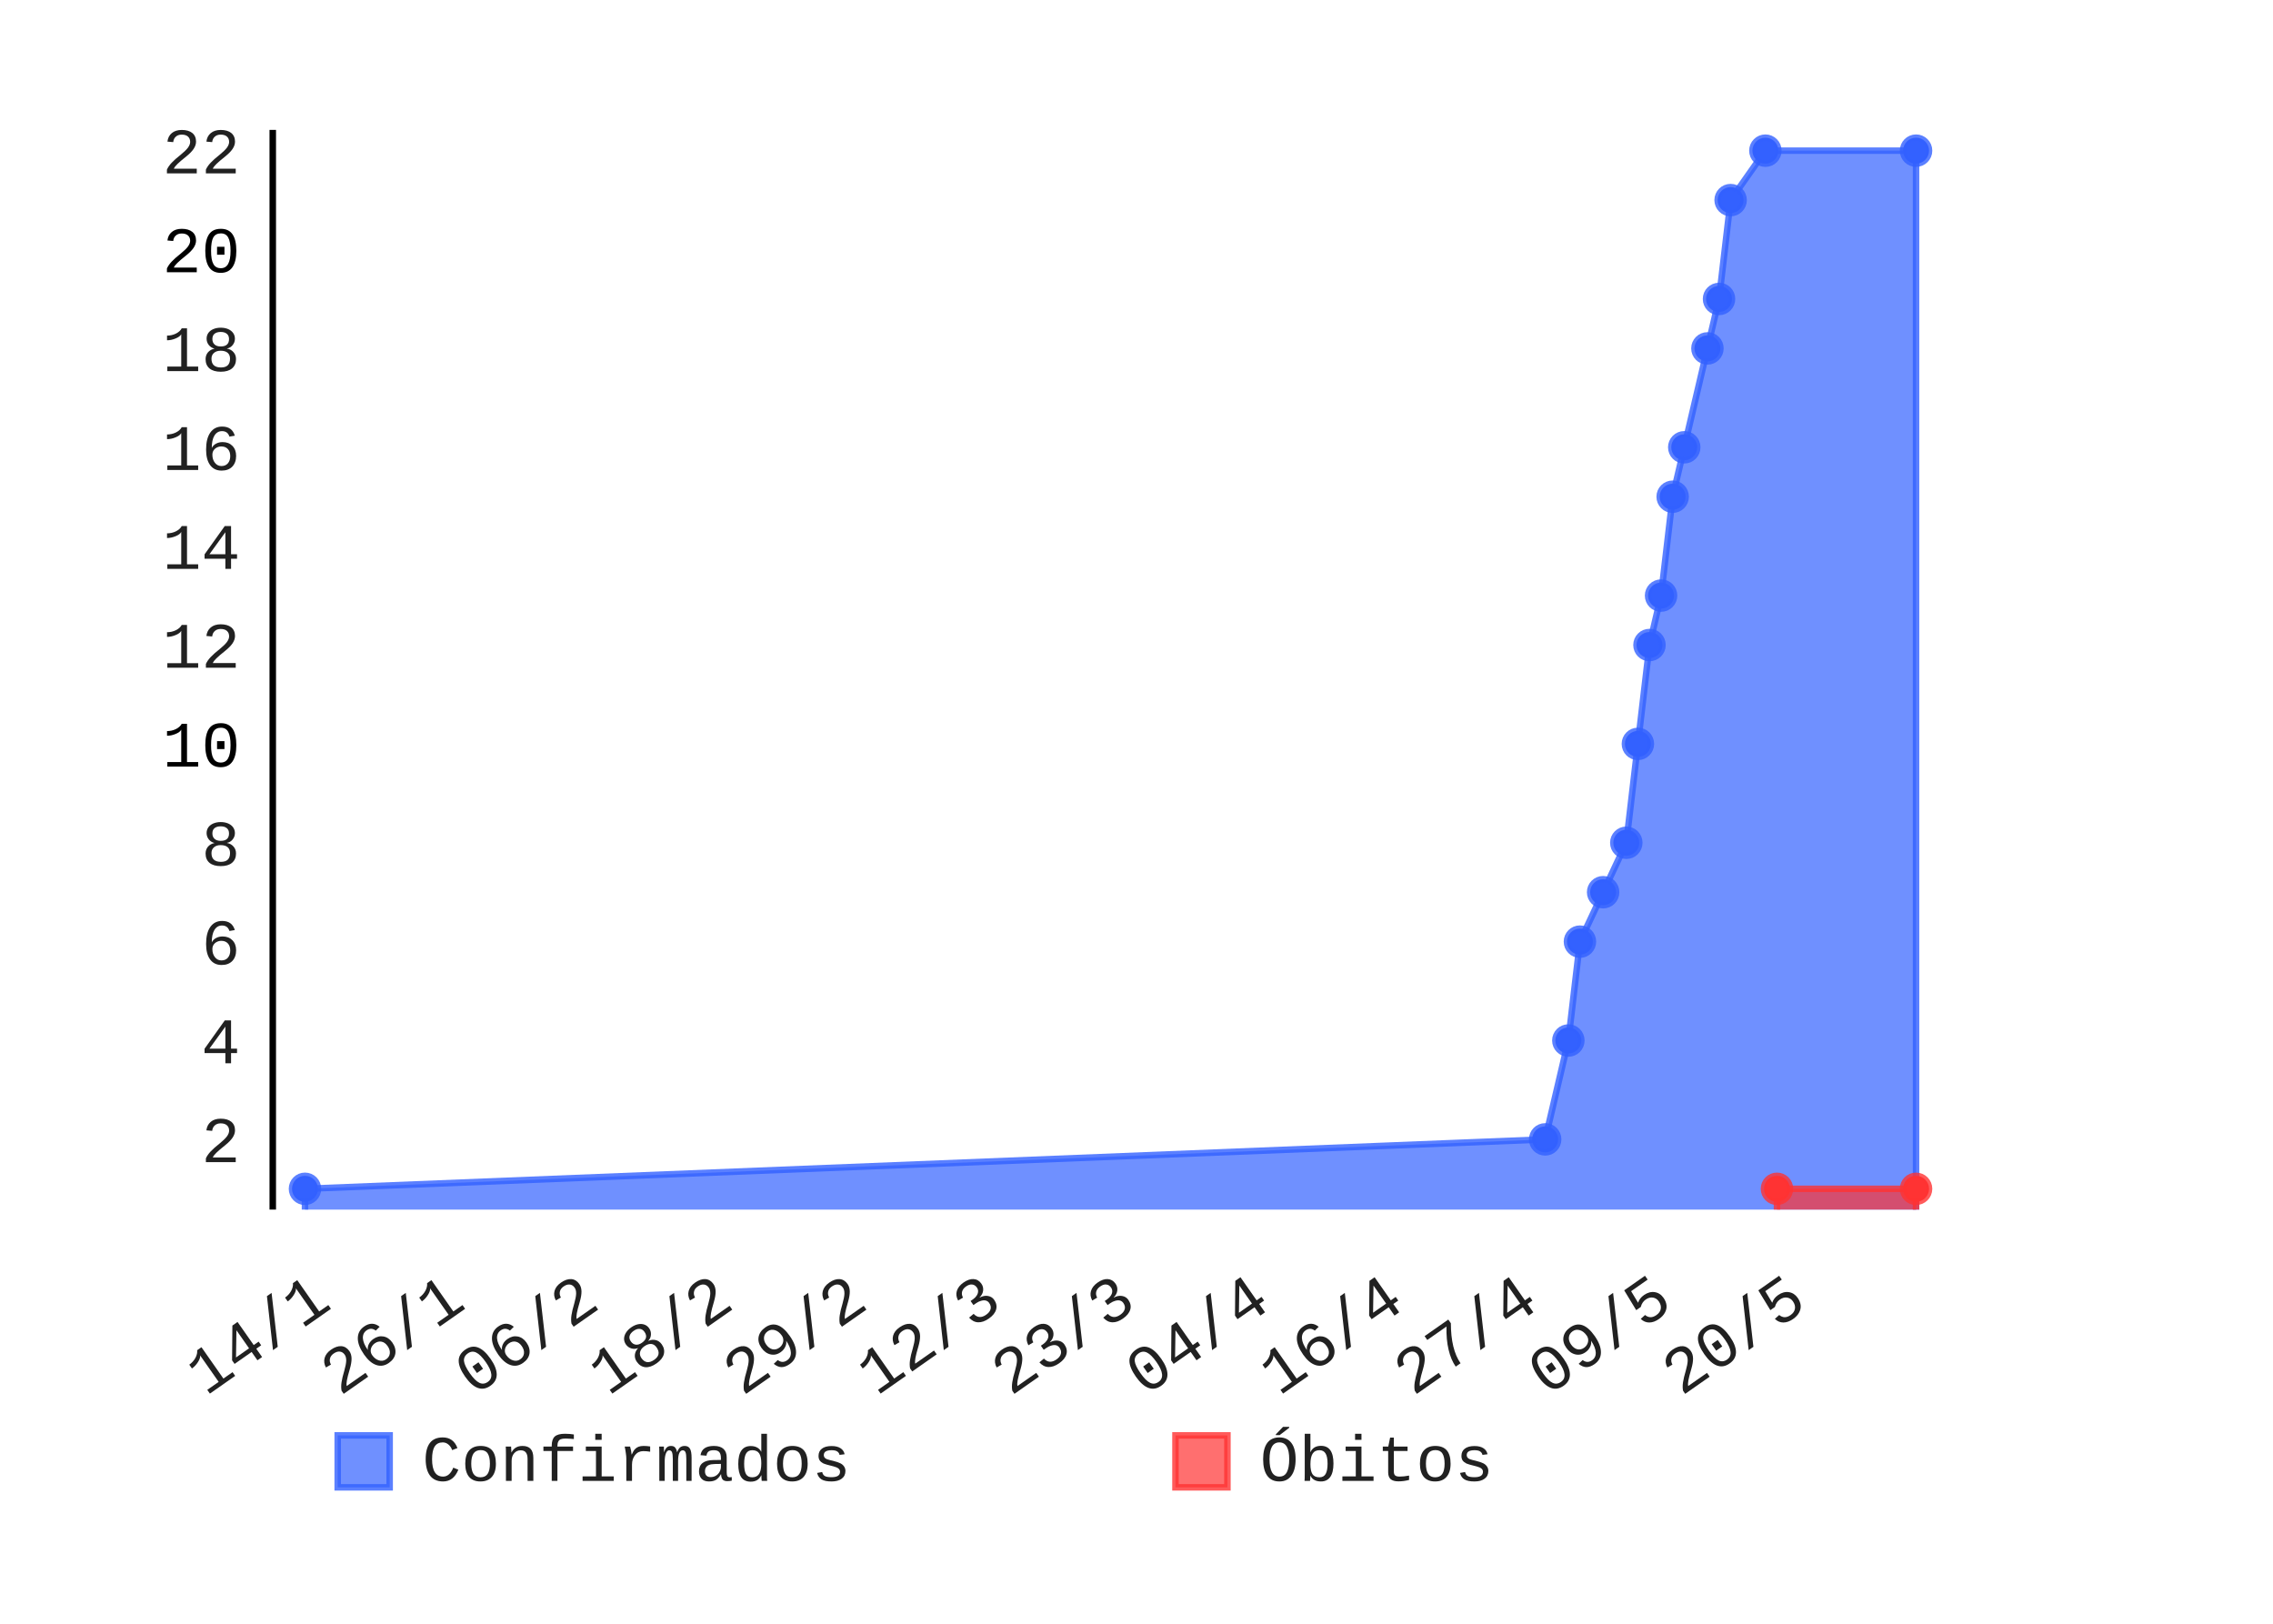
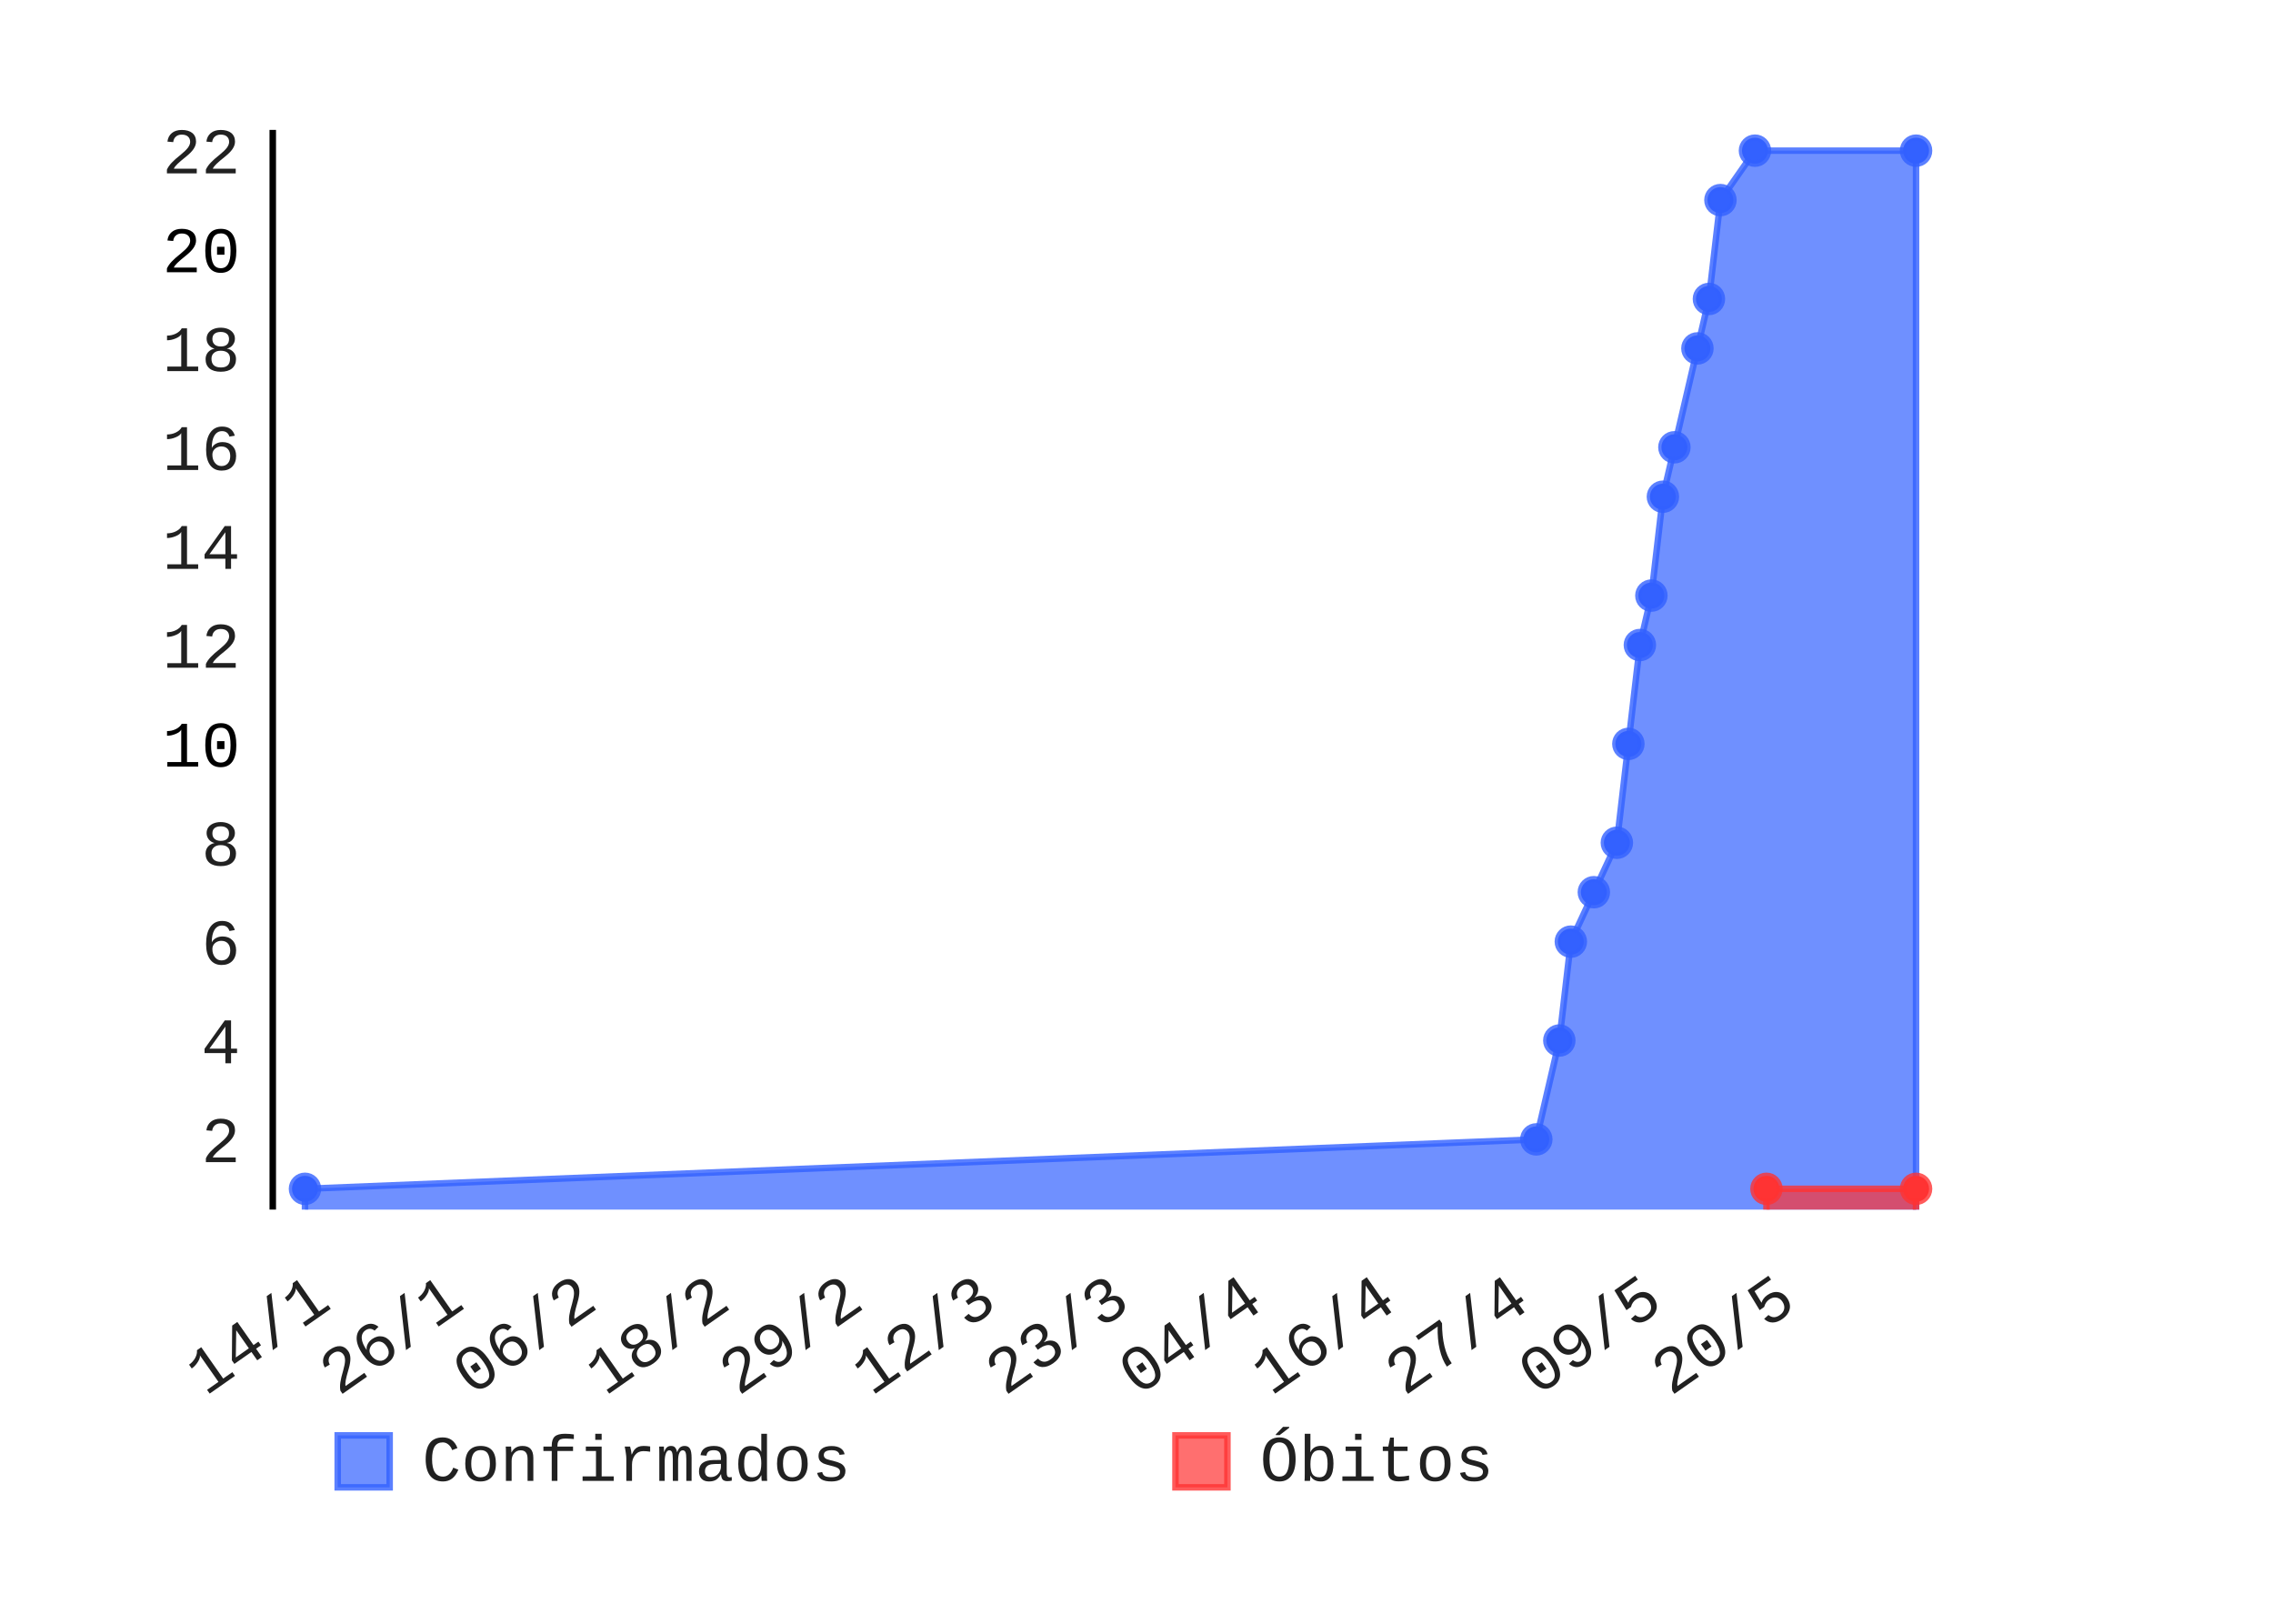
- <svg xmlns="http://www.w3.org/2000/svg" id="chart-6de78b51-9eb6-4dd6-a874-742e3a018ead" class="pygal-chart" viewBox="0 0 350 250" width="350" height="250">
+ <svg xmlns="http://www.w3.org/2000/svg" id="chart-cde309f9-5881-43de-9d33-07bb072d20ae" class="pygal-chart" viewBox="0 0 350 250" width="350" height="250">
  <defs>
-     <style type="text/css">#chart-6de78b51-9eb6-4dd6-a874-742e3a018ead{-webkit-user-select:none;-webkit-font-smoothing:antialiased;font-family:Consolas,"Liberation Mono",Menlo,Courier,monospace}#chart-6de78b51-9eb6-4dd6-a874-742e3a018ead .title{font-family:Consolas,"Liberation Mono",Menlo,Courier,monospace;font-size:8px}#chart-6de78b51-9eb6-4dd6-a874-742e3a018ead .legends .legend text{font-family:Consolas,"Liberation Mono",Menlo,Courier,monospace;font-size:10px}#chart-6de78b51-9eb6-4dd6-a874-742e3a018ead .axis text{font-family:Consolas,"Liberation Mono",Menlo,Courier,monospace;font-size:10px}#chart-6de78b51-9eb6-4dd6-a874-742e3a018ead .axis text.major{font-family:Consolas,"Liberation Mono",Menlo,Courier,monospace;font-size:10px}#chart-6de78b51-9eb6-4dd6-a874-742e3a018ead .text-overlay text.value{font-family:Consolas,"Liberation Mono",Menlo,Courier,monospace;font-size:16px}#chart-6de78b51-9eb6-4dd6-a874-742e3a018ead .text-overlay text.label{font-family:Consolas,"Liberation Mono",Menlo,Courier,monospace;font-size:10px}#chart-6de78b51-9eb6-4dd6-a874-742e3a018ead .tooltip{font-family:Consolas,"Liberation Mono",Menlo,Courier,monospace;font-size:12px}#chart-6de78b51-9eb6-4dd6-a874-742e3a018ead text.no_data{font-family:Consolas,"Liberation Mono",Menlo,Courier,monospace;font-size:64px}
- #chart-6de78b51-9eb6-4dd6-a874-742e3a018ead{background-color:transparent}#chart-6de78b51-9eb6-4dd6-a874-742e3a018ead path,#chart-6de78b51-9eb6-4dd6-a874-742e3a018ead line,#chart-6de78b51-9eb6-4dd6-a874-742e3a018ead rect,#chart-6de78b51-9eb6-4dd6-a874-742e3a018ead circle{-webkit-transition:150ms;-moz-transition:150ms;transition:150ms}#chart-6de78b51-9eb6-4dd6-a874-742e3a018ead .graph &gt; .background{fill:transparent}#chart-6de78b51-9eb6-4dd6-a874-742e3a018ead .plot &gt; .background{fill:rgba(255,255,255,1)}#chart-6de78b51-9eb6-4dd6-a874-742e3a018ead .graph{fill:rgba(0,0,0,.87)}#chart-6de78b51-9eb6-4dd6-a874-742e3a018ead text.no_data{fill:rgba(0,0,0,1)}#chart-6de78b51-9eb6-4dd6-a874-742e3a018ead .title{fill:rgba(0,0,0,1)}#chart-6de78b51-9eb6-4dd6-a874-742e3a018ead .legends .legend text{fill:rgba(0,0,0,.87)}#chart-6de78b51-9eb6-4dd6-a874-742e3a018ead .legends .legend:hover text{fill:rgba(0,0,0,1)}#chart-6de78b51-9eb6-4dd6-a874-742e3a018ead .axis .line{stroke:rgba(0,0,0,1)}#chart-6de78b51-9eb6-4dd6-a874-742e3a018ead .axis .guide.line{stroke:rgba(0,0,0,.54)}#chart-6de78b51-9eb6-4dd6-a874-742e3a018ead .axis .major.line{stroke:rgba(0,0,0,.87)}#chart-6de78b51-9eb6-4dd6-a874-742e3a018ead .axis text.major{fill:rgba(0,0,0,1)}#chart-6de78b51-9eb6-4dd6-a874-742e3a018ead .axis.y .guides:hover .guide.line,#chart-6de78b51-9eb6-4dd6-a874-742e3a018ead .line-graph .axis.x .guides:hover .guide.line,#chart-6de78b51-9eb6-4dd6-a874-742e3a018ead .stackedline-graph .axis.x .guides:hover .guide.line,#chart-6de78b51-9eb6-4dd6-a874-742e3a018ead .xy-graph .axis.x .guides:hover .guide.line{stroke:rgba(0,0,0,1)}#chart-6de78b51-9eb6-4dd6-a874-742e3a018ead .axis .guides:hover text{fill:rgba(0,0,0,1)}#chart-6de78b51-9eb6-4dd6-a874-742e3a018ead .reactive{fill-opacity:.7;stroke-opacity:.8}#chart-6de78b51-9eb6-4dd6-a874-742e3a018ead .ci{stroke:rgba(0,0,0,.87)}#chart-6de78b51-9eb6-4dd6-a874-742e3a018ead .reactive.active,#chart-6de78b51-9eb6-4dd6-a874-742e3a018ead .active .reactive{fill-opacity:.8;stroke-opacity:.9;stroke-width:4}#chart-6de78b51-9eb6-4dd6-a874-742e3a018ead .ci .reactive.active{stroke-width:1.5}#chart-6de78b51-9eb6-4dd6-a874-742e3a018ead .series text{fill:rgba(0,0,0,1)}#chart-6de78b51-9eb6-4dd6-a874-742e3a018ead .tooltip rect{fill:rgba(255,255,255,1);stroke:rgba(0,0,0,1);-webkit-transition:opacity 150ms;-moz-transition:opacity 150ms;transition:opacity 150ms}#chart-6de78b51-9eb6-4dd6-a874-742e3a018ead .tooltip .label{fill:rgba(0,0,0,.87)}#chart-6de78b51-9eb6-4dd6-a874-742e3a018ead .tooltip .label{fill:rgba(0,0,0,.87)}#chart-6de78b51-9eb6-4dd6-a874-742e3a018ead .tooltip .legend{font-size:.8em;fill:rgba(0,0,0,.54)}#chart-6de78b51-9eb6-4dd6-a874-742e3a018ead .tooltip .x_label{font-size:.6em;fill:rgba(0,0,0,1)}#chart-6de78b51-9eb6-4dd6-a874-742e3a018ead .tooltip .xlink{font-size:.5em;text-decoration:underline}#chart-6de78b51-9eb6-4dd6-a874-742e3a018ead .tooltip .value{font-size:1.5em}#chart-6de78b51-9eb6-4dd6-a874-742e3a018ead .bound{font-size:.5em}#chart-6de78b51-9eb6-4dd6-a874-742e3a018ead .max-value{font-size:.75em;fill:rgba(0,0,0,.54)}#chart-6de78b51-9eb6-4dd6-a874-742e3a018ead .map-element{fill:rgba(255,255,255,1);stroke:rgba(0,0,0,.54) !important}#chart-6de78b51-9eb6-4dd6-a874-742e3a018ead .map-element .reactive{fill-opacity:inherit;stroke-opacity:inherit}#chart-6de78b51-9eb6-4dd6-a874-742e3a018ead .color-0,#chart-6de78b51-9eb6-4dd6-a874-742e3a018ead .color-0 a:visited{stroke:#3361FF;fill:#3361FF}#chart-6de78b51-9eb6-4dd6-a874-742e3a018ead .color-1,#chart-6de78b51-9eb6-4dd6-a874-742e3a018ead .color-1 a:visited{stroke:#FF3333;fill:#FF3333}#chart-6de78b51-9eb6-4dd6-a874-742e3a018ead .text-overlay .color-0 text{fill:black}#chart-6de78b51-9eb6-4dd6-a874-742e3a018ead .text-overlay .color-1 text{fill:black}
- #chart-6de78b51-9eb6-4dd6-a874-742e3a018ead text.no_data{text-anchor:middle}#chart-6de78b51-9eb6-4dd6-a874-742e3a018ead .guide.line{fill:none}#chart-6de78b51-9eb6-4dd6-a874-742e3a018ead .centered{text-anchor:middle}#chart-6de78b51-9eb6-4dd6-a874-742e3a018ead .title{text-anchor:middle}#chart-6de78b51-9eb6-4dd6-a874-742e3a018ead .legends .legend text{fill-opacity:1}#chart-6de78b51-9eb6-4dd6-a874-742e3a018ead .axis.x text{text-anchor:middle}#chart-6de78b51-9eb6-4dd6-a874-742e3a018ead .axis.x:not(.web) text[transform]{text-anchor:start}#chart-6de78b51-9eb6-4dd6-a874-742e3a018ead .axis.x:not(.web) text[transform].backwards{text-anchor:end}#chart-6de78b51-9eb6-4dd6-a874-742e3a018ead .axis.y text{text-anchor:end}#chart-6de78b51-9eb6-4dd6-a874-742e3a018ead .axis.y text[transform].backwards{text-anchor:start}#chart-6de78b51-9eb6-4dd6-a874-742e3a018ead .axis.y2 text{text-anchor:start}#chart-6de78b51-9eb6-4dd6-a874-742e3a018ead .axis.y2 text[transform].backwards{text-anchor:end}#chart-6de78b51-9eb6-4dd6-a874-742e3a018ead .axis .guide.line{stroke-dasharray:4,4}#chart-6de78b51-9eb6-4dd6-a874-742e3a018ead .axis .major.guide.line{stroke-dasharray:6,6}#chart-6de78b51-9eb6-4dd6-a874-742e3a018ead .horizontal .axis.y .guide.line,#chart-6de78b51-9eb6-4dd6-a874-742e3a018ead .horizontal .axis.y2 .guide.line,#chart-6de78b51-9eb6-4dd6-a874-742e3a018ead .vertical .axis.x .guide.line{opacity:0}#chart-6de78b51-9eb6-4dd6-a874-742e3a018ead .horizontal .axis.always_show .guide.line,#chart-6de78b51-9eb6-4dd6-a874-742e3a018ead .vertical .axis.always_show .guide.line{opacity:1 !important}#chart-6de78b51-9eb6-4dd6-a874-742e3a018ead .axis.y .guides:hover .guide.line,#chart-6de78b51-9eb6-4dd6-a874-742e3a018ead .axis.y2 .guides:hover .guide.line,#chart-6de78b51-9eb6-4dd6-a874-742e3a018ead .axis.x .guides:hover .guide.line{opacity:1}#chart-6de78b51-9eb6-4dd6-a874-742e3a018ead .axis .guides:hover text{opacity:1}#chart-6de78b51-9eb6-4dd6-a874-742e3a018ead .nofill{fill:none}#chart-6de78b51-9eb6-4dd6-a874-742e3a018ead .subtle-fill{fill-opacity:.2}#chart-6de78b51-9eb6-4dd6-a874-742e3a018ead .dot{stroke-width:1px;fill-opacity:1}#chart-6de78b51-9eb6-4dd6-a874-742e3a018ead .dot.active{stroke-width:5px}#chart-6de78b51-9eb6-4dd6-a874-742e3a018ead .dot.negative{fill:transparent}#chart-6de78b51-9eb6-4dd6-a874-742e3a018ead text,#chart-6de78b51-9eb6-4dd6-a874-742e3a018ead tspan{stroke:none !important}#chart-6de78b51-9eb6-4dd6-a874-742e3a018ead .series text.active{opacity:1}#chart-6de78b51-9eb6-4dd6-a874-742e3a018ead .tooltip rect{fill-opacity:.95;stroke-width:.5}#chart-6de78b51-9eb6-4dd6-a874-742e3a018ead .tooltip text{fill-opacity:1}#chart-6de78b51-9eb6-4dd6-a874-742e3a018ead .showable{visibility:hidden}#chart-6de78b51-9eb6-4dd6-a874-742e3a018ead .showable.shown{visibility:visible}#chart-6de78b51-9eb6-4dd6-a874-742e3a018ead .gauge-background{fill:rgba(229,229,229,1);stroke:none}#chart-6de78b51-9eb6-4dd6-a874-742e3a018ead .bg-lines{stroke:transparent;stroke-width:2px}</style>
+     <style type="text/css">#chart-cde309f9-5881-43de-9d33-07bb072d20ae{-webkit-user-select:none;-webkit-font-smoothing:antialiased;font-family:Consolas,"Liberation Mono",Menlo,Courier,monospace}#chart-cde309f9-5881-43de-9d33-07bb072d20ae .title{font-family:Consolas,"Liberation Mono",Menlo,Courier,monospace;font-size:8px}#chart-cde309f9-5881-43de-9d33-07bb072d20ae .legends .legend text{font-family:Consolas,"Liberation Mono",Menlo,Courier,monospace;font-size:10px}#chart-cde309f9-5881-43de-9d33-07bb072d20ae .axis text{font-family:Consolas,"Liberation Mono",Menlo,Courier,monospace;font-size:10px}#chart-cde309f9-5881-43de-9d33-07bb072d20ae .axis text.major{font-family:Consolas,"Liberation Mono",Menlo,Courier,monospace;font-size:10px}#chart-cde309f9-5881-43de-9d33-07bb072d20ae .text-overlay text.value{font-family:Consolas,"Liberation Mono",Menlo,Courier,monospace;font-size:16px}#chart-cde309f9-5881-43de-9d33-07bb072d20ae .text-overlay text.label{font-family:Consolas,"Liberation Mono",Menlo,Courier,monospace;font-size:10px}#chart-cde309f9-5881-43de-9d33-07bb072d20ae .tooltip{font-family:Consolas,"Liberation Mono",Menlo,Courier,monospace;font-size:12px}#chart-cde309f9-5881-43de-9d33-07bb072d20ae text.no_data{font-family:Consolas,"Liberation Mono",Menlo,Courier,monospace;font-size:64px}
+ #chart-cde309f9-5881-43de-9d33-07bb072d20ae{background-color:transparent}#chart-cde309f9-5881-43de-9d33-07bb072d20ae path,#chart-cde309f9-5881-43de-9d33-07bb072d20ae line,#chart-cde309f9-5881-43de-9d33-07bb072d20ae rect,#chart-cde309f9-5881-43de-9d33-07bb072d20ae circle{-webkit-transition:150ms;-moz-transition:150ms;transition:150ms}#chart-cde309f9-5881-43de-9d33-07bb072d20ae .graph &gt; .background{fill:transparent}#chart-cde309f9-5881-43de-9d33-07bb072d20ae .plot &gt; .background{fill:rgba(255,255,255,1)}#chart-cde309f9-5881-43de-9d33-07bb072d20ae .graph{fill:rgba(0,0,0,.87)}#chart-cde309f9-5881-43de-9d33-07bb072d20ae text.no_data{fill:rgba(0,0,0,1)}#chart-cde309f9-5881-43de-9d33-07bb072d20ae .title{fill:rgba(0,0,0,1)}#chart-cde309f9-5881-43de-9d33-07bb072d20ae .legends .legend text{fill:rgba(0,0,0,.87)}#chart-cde309f9-5881-43de-9d33-07bb072d20ae .legends .legend:hover text{fill:rgba(0,0,0,1)}#chart-cde309f9-5881-43de-9d33-07bb072d20ae .axis .line{stroke:rgba(0,0,0,1)}#chart-cde309f9-5881-43de-9d33-07bb072d20ae .axis .guide.line{stroke:rgba(0,0,0,.54)}#chart-cde309f9-5881-43de-9d33-07bb072d20ae .axis .major.line{stroke:rgba(0,0,0,.87)}#chart-cde309f9-5881-43de-9d33-07bb072d20ae .axis text.major{fill:rgba(0,0,0,1)}#chart-cde309f9-5881-43de-9d33-07bb072d20ae .axis.y .guides:hover .guide.line,#chart-cde309f9-5881-43de-9d33-07bb072d20ae .line-graph .axis.x .guides:hover .guide.line,#chart-cde309f9-5881-43de-9d33-07bb072d20ae .stackedline-graph .axis.x .guides:hover .guide.line,#chart-cde309f9-5881-43de-9d33-07bb072d20ae .xy-graph .axis.x .guides:hover .guide.line{stroke:rgba(0,0,0,1)}#chart-cde309f9-5881-43de-9d33-07bb072d20ae .axis .guides:hover text{fill:rgba(0,0,0,1)}#chart-cde309f9-5881-43de-9d33-07bb072d20ae .reactive{fill-opacity:.7;stroke-opacity:.8}#chart-cde309f9-5881-43de-9d33-07bb072d20ae .ci{stroke:rgba(0,0,0,.87)}#chart-cde309f9-5881-43de-9d33-07bb072d20ae .reactive.active,#chart-cde309f9-5881-43de-9d33-07bb072d20ae .active .reactive{fill-opacity:.8;stroke-opacity:.9;stroke-width:4}#chart-cde309f9-5881-43de-9d33-07bb072d20ae .ci .reactive.active{stroke-width:1.5}#chart-cde309f9-5881-43de-9d33-07bb072d20ae .series text{fill:rgba(0,0,0,1)}#chart-cde309f9-5881-43de-9d33-07bb072d20ae .tooltip rect{fill:rgba(255,255,255,1);stroke:rgba(0,0,0,1);-webkit-transition:opacity 150ms;-moz-transition:opacity 150ms;transition:opacity 150ms}#chart-cde309f9-5881-43de-9d33-07bb072d20ae .tooltip .label{fill:rgba(0,0,0,.87)}#chart-cde309f9-5881-43de-9d33-07bb072d20ae .tooltip .label{fill:rgba(0,0,0,.87)}#chart-cde309f9-5881-43de-9d33-07bb072d20ae .tooltip .legend{font-size:.8em;fill:rgba(0,0,0,.54)}#chart-cde309f9-5881-43de-9d33-07bb072d20ae .tooltip .x_label{font-size:.6em;fill:rgba(0,0,0,1)}#chart-cde309f9-5881-43de-9d33-07bb072d20ae .tooltip .xlink{font-size:.5em;text-decoration:underline}#chart-cde309f9-5881-43de-9d33-07bb072d20ae .tooltip .value{font-size:1.5em}#chart-cde309f9-5881-43de-9d33-07bb072d20ae .bound{font-size:.5em}#chart-cde309f9-5881-43de-9d33-07bb072d20ae .max-value{font-size:.75em;fill:rgba(0,0,0,.54)}#chart-cde309f9-5881-43de-9d33-07bb072d20ae .map-element{fill:rgba(255,255,255,1);stroke:rgba(0,0,0,.54) !important}#chart-cde309f9-5881-43de-9d33-07bb072d20ae .map-element .reactive{fill-opacity:inherit;stroke-opacity:inherit}#chart-cde309f9-5881-43de-9d33-07bb072d20ae .color-0,#chart-cde309f9-5881-43de-9d33-07bb072d20ae .color-0 a:visited{stroke:#3361FF;fill:#3361FF}#chart-cde309f9-5881-43de-9d33-07bb072d20ae .color-1,#chart-cde309f9-5881-43de-9d33-07bb072d20ae .color-1 a:visited{stroke:#FF3333;fill:#FF3333}#chart-cde309f9-5881-43de-9d33-07bb072d20ae .text-overlay .color-0 text{fill:black}#chart-cde309f9-5881-43de-9d33-07bb072d20ae .text-overlay .color-1 text{fill:black}
+ #chart-cde309f9-5881-43de-9d33-07bb072d20ae text.no_data{text-anchor:middle}#chart-cde309f9-5881-43de-9d33-07bb072d20ae .guide.line{fill:none}#chart-cde309f9-5881-43de-9d33-07bb072d20ae .centered{text-anchor:middle}#chart-cde309f9-5881-43de-9d33-07bb072d20ae .title{text-anchor:middle}#chart-cde309f9-5881-43de-9d33-07bb072d20ae .legends .legend text{fill-opacity:1}#chart-cde309f9-5881-43de-9d33-07bb072d20ae .axis.x text{text-anchor:middle}#chart-cde309f9-5881-43de-9d33-07bb072d20ae .axis.x:not(.web) text[transform]{text-anchor:start}#chart-cde309f9-5881-43de-9d33-07bb072d20ae .axis.x:not(.web) text[transform].backwards{text-anchor:end}#chart-cde309f9-5881-43de-9d33-07bb072d20ae .axis.y text{text-anchor:end}#chart-cde309f9-5881-43de-9d33-07bb072d20ae .axis.y text[transform].backwards{text-anchor:start}#chart-cde309f9-5881-43de-9d33-07bb072d20ae .axis.y2 text{text-anchor:start}#chart-cde309f9-5881-43de-9d33-07bb072d20ae .axis.y2 text[transform].backwards{text-anchor:end}#chart-cde309f9-5881-43de-9d33-07bb072d20ae .axis .guide.line{stroke-dasharray:4,4}#chart-cde309f9-5881-43de-9d33-07bb072d20ae .axis .major.guide.line{stroke-dasharray:6,6}#chart-cde309f9-5881-43de-9d33-07bb072d20ae .horizontal .axis.y .guide.line,#chart-cde309f9-5881-43de-9d33-07bb072d20ae .horizontal .axis.y2 .guide.line,#chart-cde309f9-5881-43de-9d33-07bb072d20ae .vertical .axis.x .guide.line{opacity:0}#chart-cde309f9-5881-43de-9d33-07bb072d20ae .horizontal .axis.always_show .guide.line,#chart-cde309f9-5881-43de-9d33-07bb072d20ae .vertical .axis.always_show .guide.line{opacity:1 !important}#chart-cde309f9-5881-43de-9d33-07bb072d20ae .axis.y .guides:hover .guide.line,#chart-cde309f9-5881-43de-9d33-07bb072d20ae .axis.y2 .guides:hover .guide.line,#chart-cde309f9-5881-43de-9d33-07bb072d20ae .axis.x .guides:hover .guide.line{opacity:1}#chart-cde309f9-5881-43de-9d33-07bb072d20ae .axis .guides:hover text{opacity:1}#chart-cde309f9-5881-43de-9d33-07bb072d20ae .nofill{fill:none}#chart-cde309f9-5881-43de-9d33-07bb072d20ae .subtle-fill{fill-opacity:.2}#chart-cde309f9-5881-43de-9d33-07bb072d20ae .dot{stroke-width:1px;fill-opacity:1}#chart-cde309f9-5881-43de-9d33-07bb072d20ae .dot.active{stroke-width:5px}#chart-cde309f9-5881-43de-9d33-07bb072d20ae .dot.negative{fill:transparent}#chart-cde309f9-5881-43de-9d33-07bb072d20ae text,#chart-cde309f9-5881-43de-9d33-07bb072d20ae tspan{stroke:none !important}#chart-cde309f9-5881-43de-9d33-07bb072d20ae .series text.active{opacity:1}#chart-cde309f9-5881-43de-9d33-07bb072d20ae .tooltip rect{fill-opacity:.95;stroke-width:.5}#chart-cde309f9-5881-43de-9d33-07bb072d20ae .tooltip text{fill-opacity:1}#chart-cde309f9-5881-43de-9d33-07bb072d20ae .showable{visibility:hidden}#chart-cde309f9-5881-43de-9d33-07bb072d20ae .showable.shown{visibility:visible}#chart-cde309f9-5881-43de-9d33-07bb072d20ae .gauge-background{fill:rgba(229,229,229,1);stroke:none}#chart-cde309f9-5881-43de-9d33-07bb072d20ae .bg-lines{stroke:transparent;stroke-width:2px}</style>
  </defs>
  <g class="graph datetimeline-graph vertical">
    <rect x="0" y="0" width="350" height="250" class="background" />
    <g transform="translate(42, 20)" class="plot">
      <rect x="0" y="0" width="258.0" height="166.234" class="background" />
      <g class="axis y">
        <g class="guides">
          <text x="-5" y="158.926" class="">2</text>
        </g>
        <g class="guides">
          <text x="-5" y="143.703" class="">4</text>
        </g>
        <g class="guides">
          <text x="-5" y="128.48" class="">6</text>
        </g>
        <g class="guides">
          <text x="-5" y="113.257" class="">8</text>
        </g>
        <g class="guides">
          <text x="-5" y="98.034" class="major">10</text>
        </g>
        <g class="guides">
          <text x="-5" y="82.811" class="">12</text>
        </g>
        <g class="guides">
          <text x="-5" y="67.588" class="">14</text>
        </g>
        <g class="guides">
          <text x="-5" y="52.366" class="">16</text>
        </g>
        <g class="guides">
          <text x="-5" y="37.143" class="">18</text>
        </g>
        <g class="guides">
          <text x="-5" y="21.92" class="major">20</text>
        </g>
        <g class="guides">
          <text x="-5" y="6.697" class="">22</text>
        </g>
      </g>
      <g class="axis x">
        <path d="M0 0 v166.234" class="line" />
        <g class="guides">
-           <path d="M9.357 0 v166.234" class="guide line" />
-           <text x="9.357" y="181.234" class="backwards" transform="rotate(325 9.357253 181.2342)">14/1</text>
+           <path d="M9.326 0 v166.234" class="guide line" />
+           <text x="9.326" y="181.234" class="backwards" transform="rotate(325 9.325855 181.2342)">14/1</text>
        </g>
        <g class="guides">
-           <path d="M30.014 0 v166.234" class="guide line" />
-           <text x="30.014" y="181.234" class="backwards" transform="rotate(325 30.0138 181.2342)">26/1</text>
+           <path d="M29.835 0 v166.234" class="guide line" />
+           <text x="29.835" y="181.234" class="backwards" transform="rotate(325 29.83486 181.2342)">26/1</text>
        </g>
        <g class="guides">
-           <path d="M50.67 0 v166.234" class="guide line" />
-           <text x="50.67" y="181.234" class="backwards" transform="rotate(325 50.67036 181.2342)">06/2</text>
+           <path d="M50.344 0 v166.234" class="guide line" />
+           <text x="50.344" y="181.234" class="backwards" transform="rotate(325 50.34386 181.2342)">06/2</text>
        </g>
        <g class="guides">
-           <path d="M71.327 0 v166.234" class="guide line" />
-           <text x="71.327" y="181.234" class="backwards" transform="rotate(325 71.32691 181.2342)">18/2</text>
+           <path d="M70.853 0 v166.234" class="guide line" />
+           <text x="70.853" y="181.234" class="backwards" transform="rotate(325 70.85287 181.2342)">18/2</text>
        </g>
        <g class="guides">
-           <path d="M91.983 0 v166.234" class="guide line" />
-           <text x="91.983" y="181.234" class="backwards" transform="rotate(325 91.98346 181.2342)">29/2</text>
+           <path d="M91.362 0 v166.234" class="guide line" />
+           <text x="91.362" y="181.234" class="backwards" transform="rotate(325 91.36187 181.2342)">29/2</text>
        </g>
        <g class="guides">
-           <path d="M112.64 0 v166.234" class="guide line" />
-           <text x="112.64" y="181.234" class="backwards" transform="rotate(325 112.64 181.2342)">12/3</text>
+           <path d="M111.871 0 v166.234" class="guide line" />
+           <text x="111.871" y="181.234" class="backwards" transform="rotate(325 111.8709 181.2342)">12/3</text>
        </g>
        <g class="guides">
-           <path d="M133.297 0 v166.234" class="guide line" />
-           <text x="133.297" y="181.234" class="backwards" transform="rotate(325 133.2966 181.2342)">23/3</text>
+           <path d="M132.38 0 v166.234" class="guide line" />
+           <text x="132.38" y="181.234" class="backwards" transform="rotate(325 132.3799 181.2342)">23/3</text>
        </g>
        <g class="guides">
-           <path d="M153.953 0 v166.234" class="guide line" />
-           <text x="153.953" y="181.234" class="backwards" transform="rotate(325 153.9531 181.2342)">04/4</text>
+           <path d="M152.889 0 v166.234" class="guide line" />
+           <text x="152.889" y="181.234" class="backwards" transform="rotate(325 152.8889 181.2342)">04/4</text>
        </g>
        <g class="guides">
-           <path d="M174.61 0 v166.234" class="guide line" />
-           <text x="174.61" y="181.234" class="backwards" transform="rotate(325 174.6097 181.2342)">16/4</text>
+           <path d="M173.398 0 v166.234" class="guide line" />
+           <text x="173.398" y="181.234" class="backwards" transform="rotate(325 173.3979 181.2342)">16/4</text>
        </g>
        <g class="guides">
-           <path d="M195.266 0 v166.234" class="guide line" />
-           <text x="195.266" y="181.234" class="backwards" transform="rotate(325 195.2662 181.2342)">27/4</text>
+           <path d="M193.907 0 v166.234" class="guide line" />
+           <text x="193.907" y="181.234" class="backwards" transform="rotate(325 193.9069 181.2342)">27/4</text>
        </g>
        <g class="guides">
-           <path d="M215.923 0 v166.234" class="guide line" />
-           <text x="215.923" y="181.234" class="backwards" transform="rotate(325 215.9228 181.2342)">09/5</text>
+           <path d="M214.416 0 v166.234" class="guide line" />
+           <text x="214.416" y="181.234" class="backwards" transform="rotate(325 214.4159 181.2342)">09/5</text>
        </g>
        <g class="guides">
-           <path d="M236.579 0 v166.234" class="guide line" />
-           <text x="236.579" y="181.234" class="backwards" transform="rotate(325 236.5793 181.2342)">20/5</text>
+           <path d="M234.925 0 v166.234" class="guide line" />
+           <text x="234.925" y="181.234" class="backwards" transform="rotate(325 234.9249 181.2342)">20/5</text>
        </g>
      </g>
      <g class="series serie-0 color-0">
-         <path d="M4.962 166.234 L4.962 163.037 195.927 155.426 199.497 140.203 201.281 124.98 204.851 117.369 208.42 109.757 210.205 94.534 211.99 79.311 213.774 71.7 215.559 56.477 217.344 48.866 220.913 33.643 222.698 26.031 224.483 10.808 229.837 3.197 253.038 3.197 253.038 166.234" class="line reactive" />
+         <path d="M4.962 166.234 L4.962 163.037 194.563 155.426 198.107 140.203 199.879 124.98 203.423 117.369 206.967 109.757 208.739 94.534 210.511 79.311 212.283 71.7 214.055 56.477 215.827 48.866 219.371 33.643 221.143 26.031 222.915 10.808 228.231 3.197 253.038 3.197 253.038 166.234" class="line reactive" />
      </g>
      <g class="series serie-1 color-1">
-         <path d="M231.622 166.234 L231.622 163.037 253.038 163.037 253.038 166.234" class="line reactive" />
+         <path d="M230.003 166.234 L230.003 163.037 253.038 163.037 253.038 166.234" class="line reactive" />
      </g>
    </g>
    <g class="titles" />
    <g transform="translate(42, 20)" class="plot overlay">
      <g class="series serie-0 color-0">
        <g class="dots">
          <circle cx="4.962" cy="163.037" r="2" class="dot reactive tooltip-trigger" />
        </g>
        <g class="dots">
-           <circle cx="195.927" cy="155.426" r="2" class="dot reactive tooltip-trigger" />
+           <circle cx="194.563" cy="155.426" r="2" class="dot reactive tooltip-trigger" />
        </g>
        <g class="dots">
-           <circle cx="199.497" cy="140.203" r="2" class="dot reactive tooltip-trigger" />
+           <circle cx="198.107" cy="140.203" r="2" class="dot reactive tooltip-trigger" />
        </g>
        <g class="dots">
-           <circle cx="201.281" cy="124.98" r="2" class="dot reactive tooltip-trigger" />
+           <circle cx="199.879" cy="124.98" r="2" class="dot reactive tooltip-trigger" />
        </g>
        <g class="dots">
-           <circle cx="204.851" cy="117.369" r="2" class="dot reactive tooltip-trigger" />
+           <circle cx="203.423" cy="117.369" r="2" class="dot reactive tooltip-trigger" />
        </g>
        <g class="dots">
-           <circle cx="208.42" cy="109.757" r="2" class="dot reactive tooltip-trigger" />
+           <circle cx="206.967" cy="109.757" r="2" class="dot reactive tooltip-trigger" />
        </g>
        <g class="dots">
-           <circle cx="210.205" cy="94.534" r="2" class="dot reactive tooltip-trigger" />
+           <circle cx="208.739" cy="94.534" r="2" class="dot reactive tooltip-trigger" />
        </g>
        <g class="dots">
-           <circle cx="211.99" cy="79.311" r="2" class="dot reactive tooltip-trigger" />
+           <circle cx="210.511" cy="79.311" r="2" class="dot reactive tooltip-trigger" />
        </g>
        <g class="dots">
-           <circle cx="213.774" cy="71.7" r="2" class="dot reactive tooltip-trigger" />
+           <circle cx="212.283" cy="71.7" r="2" class="dot reactive tooltip-trigger" />
        </g>
        <g class="dots">
-           <circle cx="215.559" cy="56.477" r="2" class="dot reactive tooltip-trigger" />
+           <circle cx="214.055" cy="56.477" r="2" class="dot reactive tooltip-trigger" />
        </g>
        <g class="dots">
-           <circle cx="217.344" cy="48.866" r="2" class="dot reactive tooltip-trigger" />
+           <circle cx="215.827" cy="48.866" r="2" class="dot reactive tooltip-trigger" />
        </g>
        <g class="dots">
-           <circle cx="220.913" cy="33.643" r="2" class="dot reactive tooltip-trigger" />
+           <circle cx="219.371" cy="33.643" r="2" class="dot reactive tooltip-trigger" />
        </g>
        <g class="dots">
-           <circle cx="222.698" cy="26.031" r="2" class="dot reactive tooltip-trigger" />
+           <circle cx="221.143" cy="26.031" r="2" class="dot reactive tooltip-trigger" />
        </g>
        <g class="dots">
-           <circle cx="224.483" cy="10.808" r="2" class="dot reactive tooltip-trigger" />
+           <circle cx="222.915" cy="10.808" r="2" class="dot reactive tooltip-trigger" />
        </g>
        <g class="dots">
-           <circle cx="229.837" cy="3.197" r="2" class="dot reactive tooltip-trigger" />
+           <circle cx="228.231" cy="3.197" r="2" class="dot reactive tooltip-trigger" />
        </g>
        <g class="dots">
          <circle cx="253.038" cy="3.197" r="2" class="dot reactive tooltip-trigger" />
        </g>
      </g>
      <g class="series serie-1 color-1">
        <g class="dots">
-           <circle cx="231.622" cy="163.037" r="2" class="dot reactive tooltip-trigger" />
+           <circle cx="230.003" cy="163.037" r="2" class="dot reactive tooltip-trigger" />
        </g>
        <g class="dots">
          <circle cx="253.038" cy="163.037" r="2" class="dot reactive tooltip-trigger" />
        </g>
      </g>
    </g>
    <g transform="translate(42, 20)" class="plot text-overlay">
      <g class="series serie-0 color-0" />
      <g class="series serie-1 color-1" />
    </g>
    <g transform="translate(42, 20)" class="plot tooltip-overlay">
      <g transform="translate(0 0)" style="opacity: 0" class="tooltip">
        <rect rx="10" ry="10" width="0" height="0" class="tooltip-box" />
        <g class="text" />
      </g>
    </g>
    <g transform="translate(52, 220)" class="legends">
      <g id="activate-serie-0" class="legend reactive activate-serie">
        <rect x="0.0" y="1.0" width="8" height="8" class="color-0 reactive" />
        <text x="13.0" y="8.0">Confirmados</text>
      </g>
      <g id="activate-serie-1" class="legend reactive activate-serie">
        <rect x="129.0" y="1.0" width="8" height="8" class="color-1 reactive" />
        <text x="142.0" y="8.0">Óbitos</text>
      </g>
    </g>
  </g>
</svg>
